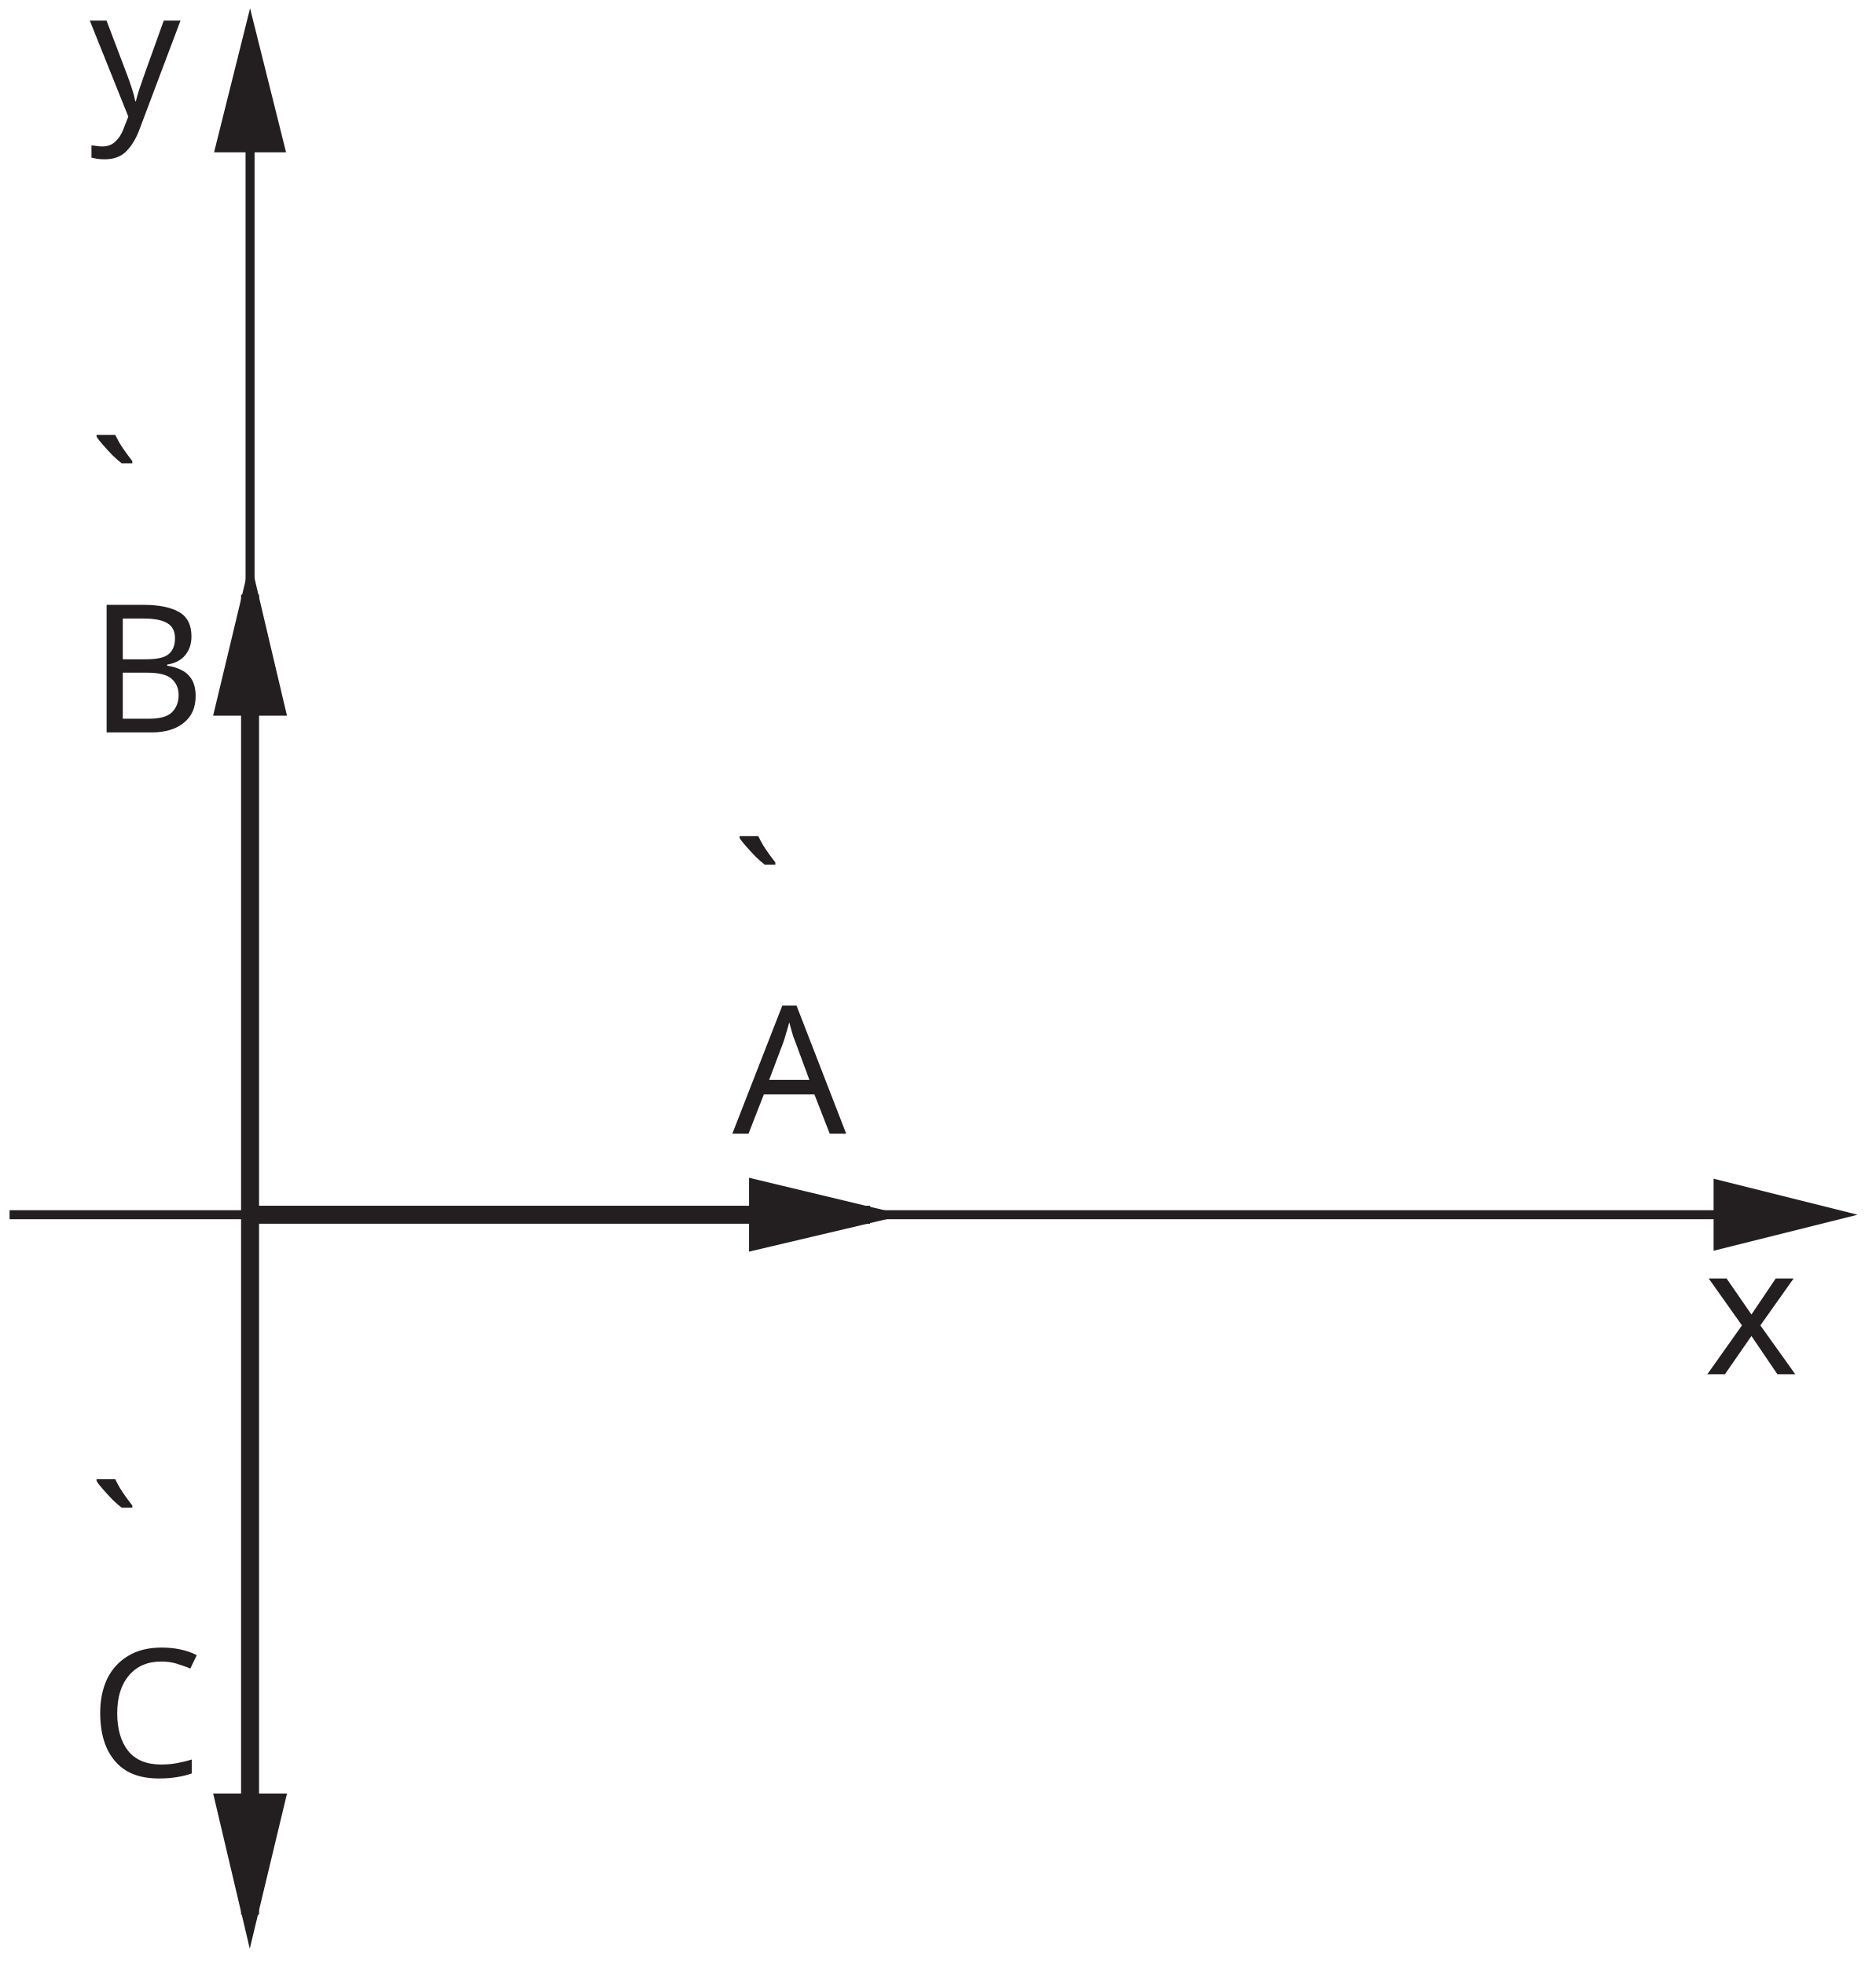
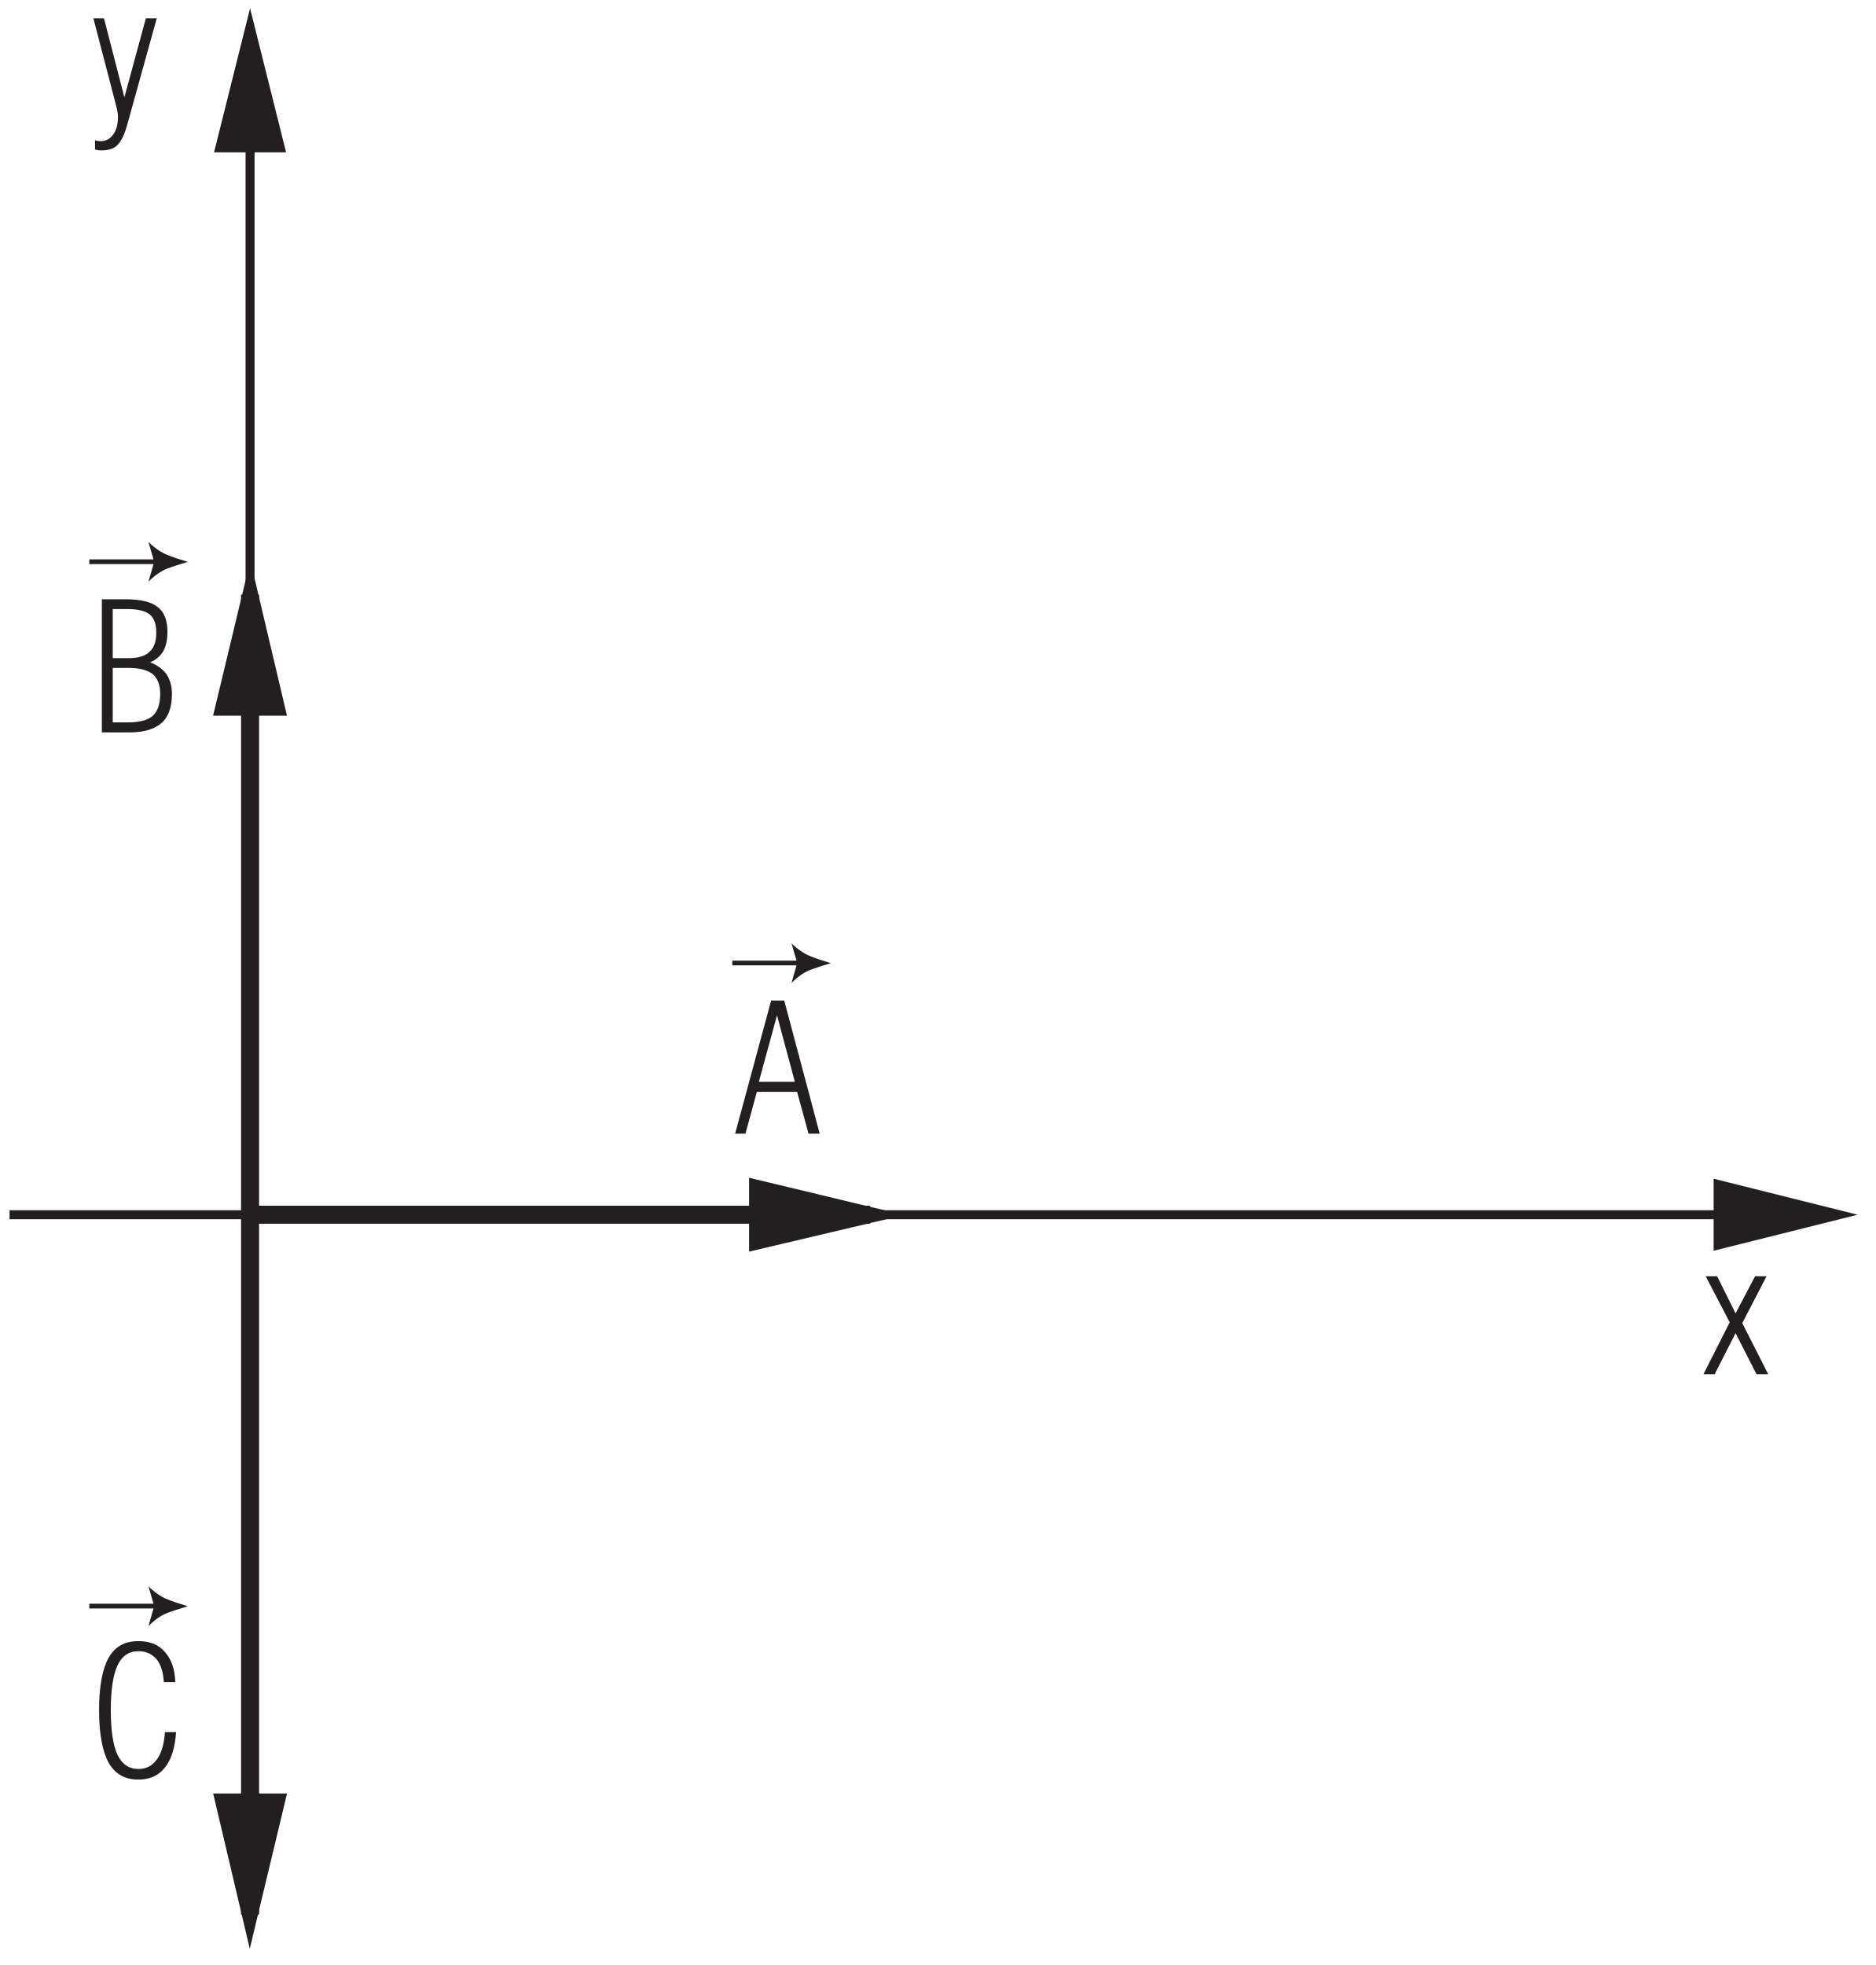
- <svg xmlns="http://www.w3.org/2000/svg" version="1.1" id="svg2" xml:space="preserve" width="140" height="146.667" viewBox="0 0 140 146.667">
-   <defs id="defs6" />
-   <g id="g8" transform="matrix(1.333333,0,0,-1.333333,0,146.6667)">
-     <g id="g10" transform="scale(0.1)">
-       <path d="M 140,1074.01 V 420 m 878.65,0 H 5.359" style="fill:none;stroke:#231f20;stroke-width:5.04;stroke-linecap:butt;stroke-linejoin:miter;stroke-miterlimit:2.613;stroke-dasharray:none;stroke-opacity:1" id="path12" />
-       <path d="m 140,1095.36 -20.16,-80.64 h 40.32 z" style="fill:#231f20;fill-opacity:1;fill-rule:evenodd;stroke:none" id="path14" />
-       <path d="m 1040,420 -80.641,20.16 v -40.32 z" style="fill:#231f20;fill-opacity:1;fill-rule:evenodd;stroke:none" id="path16" />
-       <path d="M 140,767.121 V 420" style="fill:none;stroke:#231f20;stroke-width:10.08;stroke-linecap:butt;stroke-linejoin:miter;stroke-miterlimit:2.613;stroke-dasharray:none;stroke-opacity:1" id="path18" />
-       <path d="M 160.664,699.359 140.16,786.25 119.316,699.359 Z" style="fill:#231f20;fill-opacity:1;fill-rule:evenodd;stroke:none" id="path20" />
-       <path d="M 140,28.242 V 420" style="fill:none;stroke:#231f20;stroke-width:10.08;stroke-linecap:butt;stroke-linejoin:miter;stroke-miterlimit:2.613;stroke-dasharray:none;stroke-opacity:1" id="path22" />
-       <path d="M 119.336,96 139.84,9.109 160.684,96 Z" style="fill:#231f20;fill-opacity:1;fill-rule:evenodd;stroke:none" id="path24" />
-       <path d="M 487.121,420 H 140" style="fill:none;stroke:#231f20;stroke-width:10.08;stroke-linecap:butt;stroke-linejoin:miter;stroke-miterlimit:2.613;stroke-dasharray:none;stroke-opacity:1" id="path26" />
-       <path d="m 419.359,399.336 86.891,20.504 -86.891,20.844 z" style="fill:#231f20;fill-opacity:1;fill-rule:evenodd;stroke:none" id="path28" />
-       <g id="g30" transform="scale(10)">
-         <text transform="matrix(1,0,0,-1,5,69)" style="font-variant:normal;font-weight:normal;font-size:10px;font-family:Swis721LtCnBT;-inkscape-font-specification:Swis721LtCnBT;writing-mode:lr-tb;fill:#231f20;fill-opacity:1;fill-rule:nonzero;stroke:none" id="text48">
-           <tspan x="0" y="0" id="tspan32">B</tspan>
-           <tspan x="0" y="58.464" id="tspan34">C</tspan>
-           <tspan x="36" y="22.464" id="tspan36">A</tspan>
-           <tspan x="0.01" y="-34.488" id="tspan38">y</tspan>
-           <tspan x="90.4" y="35.928" id="tspan40">x</tspan>
-           <tspan x="0" y="-9" id="tspan42">`</tspan>
-           <tspan x="36" y="13.464" id="tspan44">`</tspan>
-           <tspan x="0" y="49.464" id="tspan46">`</tspan>
-         </text>
+ <svg xmlns="http://www.w3.org/2000/svg" xmlns:xlink="http://www.w3.org/1999/xlink" width="105pt" height="110pt" viewBox="0 0 105 110">
+   <defs>
+     <g>
+       <g id="glyph-0-0">
+         <path d="M 0.703 0 L 0.703 -7.453 L 2.016 -7.453 C 2.875 -7.453 3.469 -7.312 3.828 -7.016 C 4.203 -6.734 4.375 -6.266 4.375 -5.625 C 4.375 -5.188 4.297 -4.828 4.141 -4.547 C 3.984 -4.281 3.734 -4.062 3.406 -3.922 C 3.812 -3.766 4.125 -3.531 4.328 -3.25 C 4.516 -2.953 4.625 -2.594 4.625 -2.156 C 4.625 -1.422 4.438 -0.875 4.047 -0.531 C 3.656 -0.188 3.062 0 2.266 0 Z M 1.312 -0.562 L 2.188 -0.562 C 2.828 -0.562 3.281 -0.688 3.562 -0.938 C 3.828 -1.188 3.969 -1.594 3.969 -2.156 C 3.969 -2.656 3.828 -3.016 3.547 -3.266 C 3.266 -3.484 2.828 -3.609 2.234 -3.609 L 1.312 -3.609 Z M 1.312 -4.156 L 2.203 -4.156 C 2.75 -4.156 3.141 -4.281 3.375 -4.516 C 3.625 -4.734 3.75 -5.094 3.75 -5.594 C 3.75 -6.062 3.625 -6.406 3.375 -6.609 C 3.141 -6.797 2.719 -6.906 2.125 -6.906 L 1.312 -6.906 Z M 1.312 -4.156 " />
+       </g>
+       <g id="glyph-0-1">
+         <path d="M 4.859 -2.5 C 4.797 -1.625 4.594 -0.969 4.234 -0.516 C 3.875 -0.062 3.375 0.156 2.75 0.156 C 1.984 0.156 1.438 -0.156 1.078 -0.797 C 0.734 -1.422 0.547 -2.406 0.547 -3.734 C 0.547 -5.062 0.734 -6.047 1.078 -6.656 C 1.438 -7.297 1.984 -7.594 2.75 -7.594 C 3.375 -7.594 3.875 -7.406 4.234 -6.984 C 4.594 -6.578 4.797 -6.016 4.812 -5.297 L 4.172 -5.297 C 4.141 -5.844 4.016 -6.266 3.766 -6.578 C 3.516 -6.875 3.172 -7.031 2.75 -7.031 C 2.219 -7.031 1.828 -6.766 1.578 -6.234 C 1.328 -5.688 1.203 -4.859 1.203 -3.734 C 1.203 -2.594 1.328 -1.766 1.578 -1.234 C 1.828 -0.703 2.219 -0.438 2.75 -0.438 C 3.188 -0.438 3.516 -0.609 3.781 -0.969 C 4.047 -1.328 4.188 -1.844 4.234 -2.5 Z M 4.859 -2.5 " />
+       </g>
+       <g id="glyph-0-2">
+         <path d="M 0.156 0 L 2.172 -7.453 L 2.906 -7.453 L 4.891 0 L 4.266 0 L 3.625 -2.344 L 1.375 -2.344 L 0.734 0 Z M 1.484 -2.906 L 3.5 -2.906 L 2.5 -6.625 Z M 1.484 -2.906 " />
+       </g>
+       <g id="glyph-0-3">
+         <path d="M 2.109 0.484 C 1.953 1.047 1.766 1.406 1.562 1.609 C 1.359 1.812 1.062 1.906 0.688 1.906 C 0.641 1.906 0.594 1.906 0.547 1.906 C 0.484 1.891 0.406 1.875 0.312 1.859 L 0.312 1.344 C 0.359 1.359 0.406 1.375 0.453 1.375 C 0.516 1.391 0.562 1.391 0.609 1.391 C 0.922 1.391 1.156 1.266 1.328 1.016 C 1.516 0.766 1.594 0.438 1.594 0.016 C 1.594 -0.125 1.562 -0.312 1.5 -0.562 C 1.5 -0.594 1.484 -0.609 1.484 -0.625 L 0.219 -5.484 L 0.812 -5.484 L 1.953 -1.062 L 3.156 -5.484 L 3.766 -5.484 Z M 2.109 0.484 " />
+       </g>
+       <g id="glyph-0-4">
+         <path d="M -0.031 0 L 1.438 -2.906 L 0.094 -5.484 L 0.734 -5.484 L 1.766 -3.406 L 2.859 -5.484 L 3.5 -5.484 L 2.141 -2.859 L 3.594 0 L 2.938 0 L 1.766 -2.297 L 0.594 0 Z M -0.031 0 " />
+       </g>
+       <g id="glyph-0-5">
+         <path d="M 5.516 -0.547 C 5.047 -0.406 4.656 -0.281 4.328 -0.156 C 4.016 -0.031 3.672 0.203 3.312 0.562 L 3.594 -0.422 L 0 -0.422 L 0 -0.688 L 3.594 -0.688 L 3.312 -1.656 C 3.672 -1.312 4.016 -1.078 4.328 -0.953 C 4.656 -0.812 5.047 -0.688 5.516 -0.547 Z M 5.516 -0.547 " />
      </g>
    </g>
+   </defs>
+   <path fill="none" stroke-width="5.04" stroke-linecap="butt" stroke-linejoin="miter" stroke="rgb(13.73%, 12.16%, 12.549%)" stroke-opacity="1" stroke-miterlimit="2.613" d="M 140 1074.023 L 140 420 M 1018.633 420 L 5.352 420 " transform="matrix(0.1, 0, 0, -0.1, 0, 110)" />
+   <path fill-rule="evenodd" fill="rgb(13.73%, 12.16%, 12.549%)" fill-opacity="1" d="M 14 0.465 L 11.984 8.527 L 16.016 8.527 Z M 14 0.465 " />
+   <path fill-rule="evenodd" fill="rgb(13.73%, 12.16%, 12.549%)" fill-opacity="1" d="M 104 68 L 95.938 65.984 L 95.938 70.016 Z M 104 68 " />
+   <path fill="none" stroke-width="10.08" stroke-linecap="butt" stroke-linejoin="miter" stroke="rgb(13.73%, 12.16%, 12.549%)" stroke-opacity="1" stroke-miterlimit="2.613" d="M 140 767.109 L 140 420 " transform="matrix(0.1, 0, 0, -0.1, 0, 110)" />
+   <path fill-rule="evenodd" fill="rgb(13.73%, 12.16%, 12.549%)" fill-opacity="1" d="M 16.066 40.062 L 14.016 31.375 L 11.93 40.062 Z M 16.066 40.062 " />
+   <path fill="none" stroke-width="10.08" stroke-linecap="butt" stroke-linejoin="miter" stroke="rgb(13.73%, 12.16%, 12.549%)" stroke-opacity="1" stroke-miterlimit="2.613" d="M 140 28.242 L 140 420 " transform="matrix(0.1, 0, 0, -0.1, 0, 110)" />
+   <path fill-rule="evenodd" fill="rgb(13.73%, 12.16%, 12.549%)" fill-opacity="1" d="M 11.934 100.398 L 13.984 109.09 L 16.07 100.398 Z M 11.934 100.398 " />
+   <path fill="none" stroke-width="10.08" stroke-linecap="butt" stroke-linejoin="miter" stroke="rgb(13.73%, 12.16%, 12.549%)" stroke-opacity="1" stroke-miterlimit="2.613" d="M 487.109 420 L 140 420 " transform="matrix(0.1, 0, 0, -0.1, 0, 110)" />
+   <path fill-rule="evenodd" fill="rgb(13.73%, 12.16%, 12.549%)" fill-opacity="1" d="M 41.938 70.066 L 50.625 68.016 L 41.938 65.93 Z M 41.938 70.066 " />
+   <g fill="rgb(13.73%, 12.16%, 12.549%)" fill-opacity="1">
+     <use xlink:href="#glyph-0-0" x="5" y="41" />
+   </g>
+   <g fill="rgb(13.73%, 12.16%, 12.549%)" fill-opacity="1">
+     <use xlink:href="#glyph-0-1" x="5" y="99.464" />
+   </g>
+   <g fill="rgb(13.73%, 12.16%, 12.549%)" fill-opacity="1">
+     <use xlink:href="#glyph-0-2" x="41" y="63.464" />
+   </g>
+   <g fill="rgb(13.73%, 12.16%, 12.549%)" fill-opacity="1">
+     <use xlink:href="#glyph-0-3" x="5.01" y="6.512" />
+   </g>
+   <g fill="rgb(13.73%, 12.16%, 12.549%)" fill-opacity="1">
+     <use xlink:href="#glyph-0-4" x="95.4" y="76.928" />
+   </g>
+   <g fill="rgb(13.73%, 12.16%, 12.549%)" fill-opacity="1">
+     <use xlink:href="#glyph-0-5" x="5" y="32" />
+   </g>
+   <g fill="rgb(13.73%, 12.16%, 12.549%)" fill-opacity="1">
+     <use xlink:href="#glyph-0-5" x="41" y="54.464" />
+   </g>
+   <g fill="rgb(13.73%, 12.16%, 12.549%)" fill-opacity="1">
+     <use xlink:href="#glyph-0-5" x="5" y="90.464" />
  </g>
</svg>
